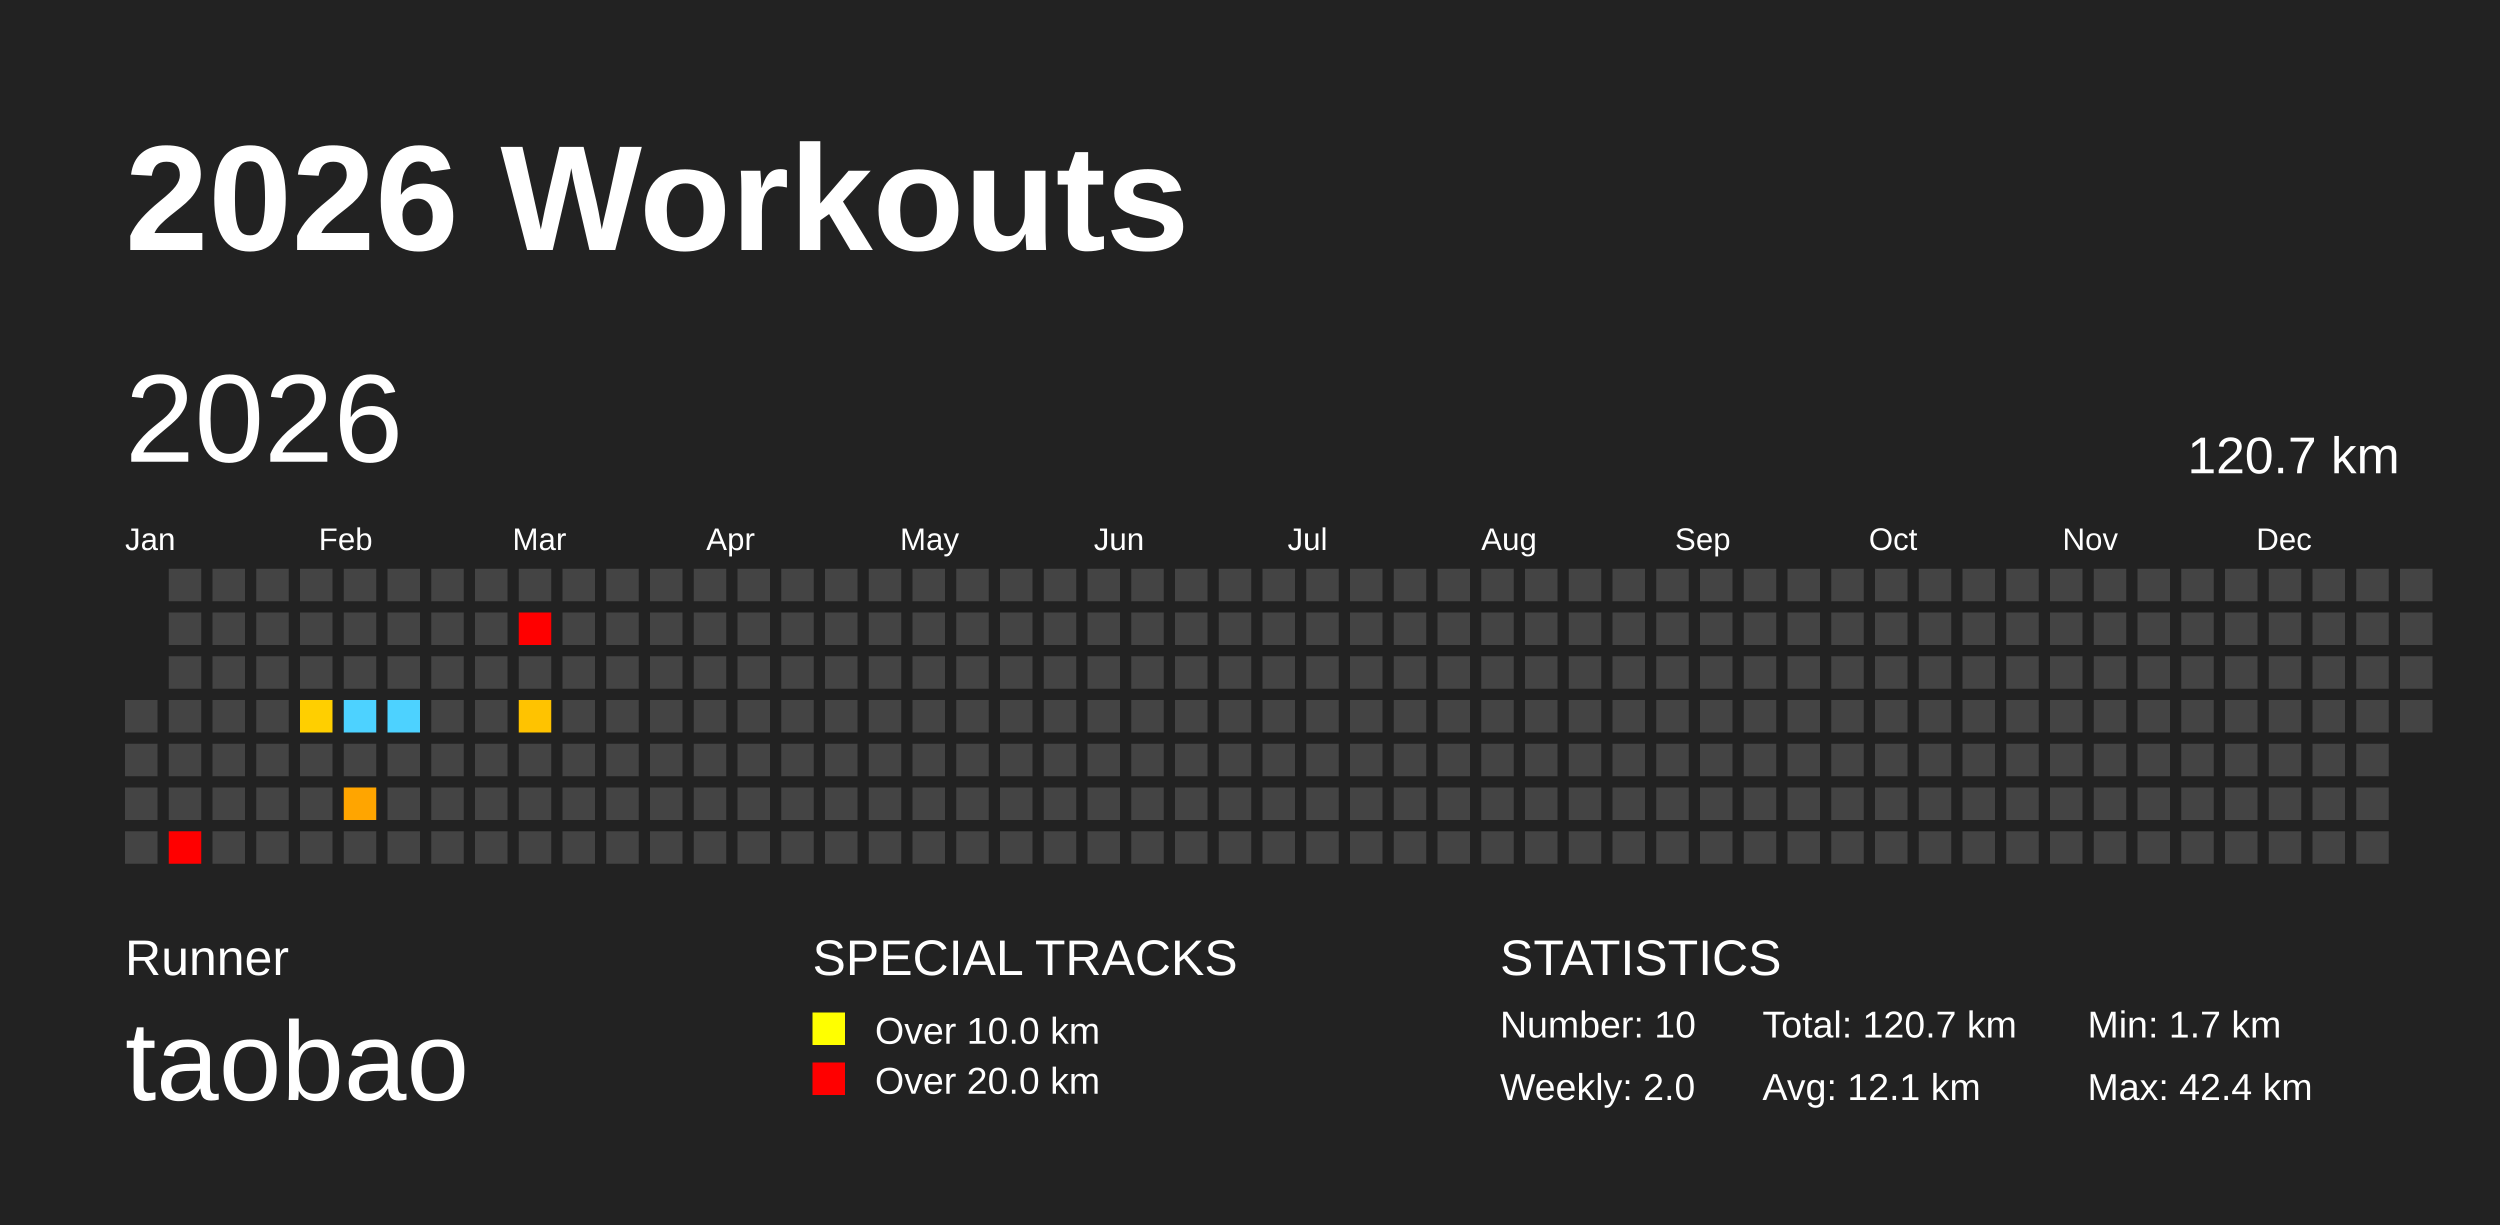
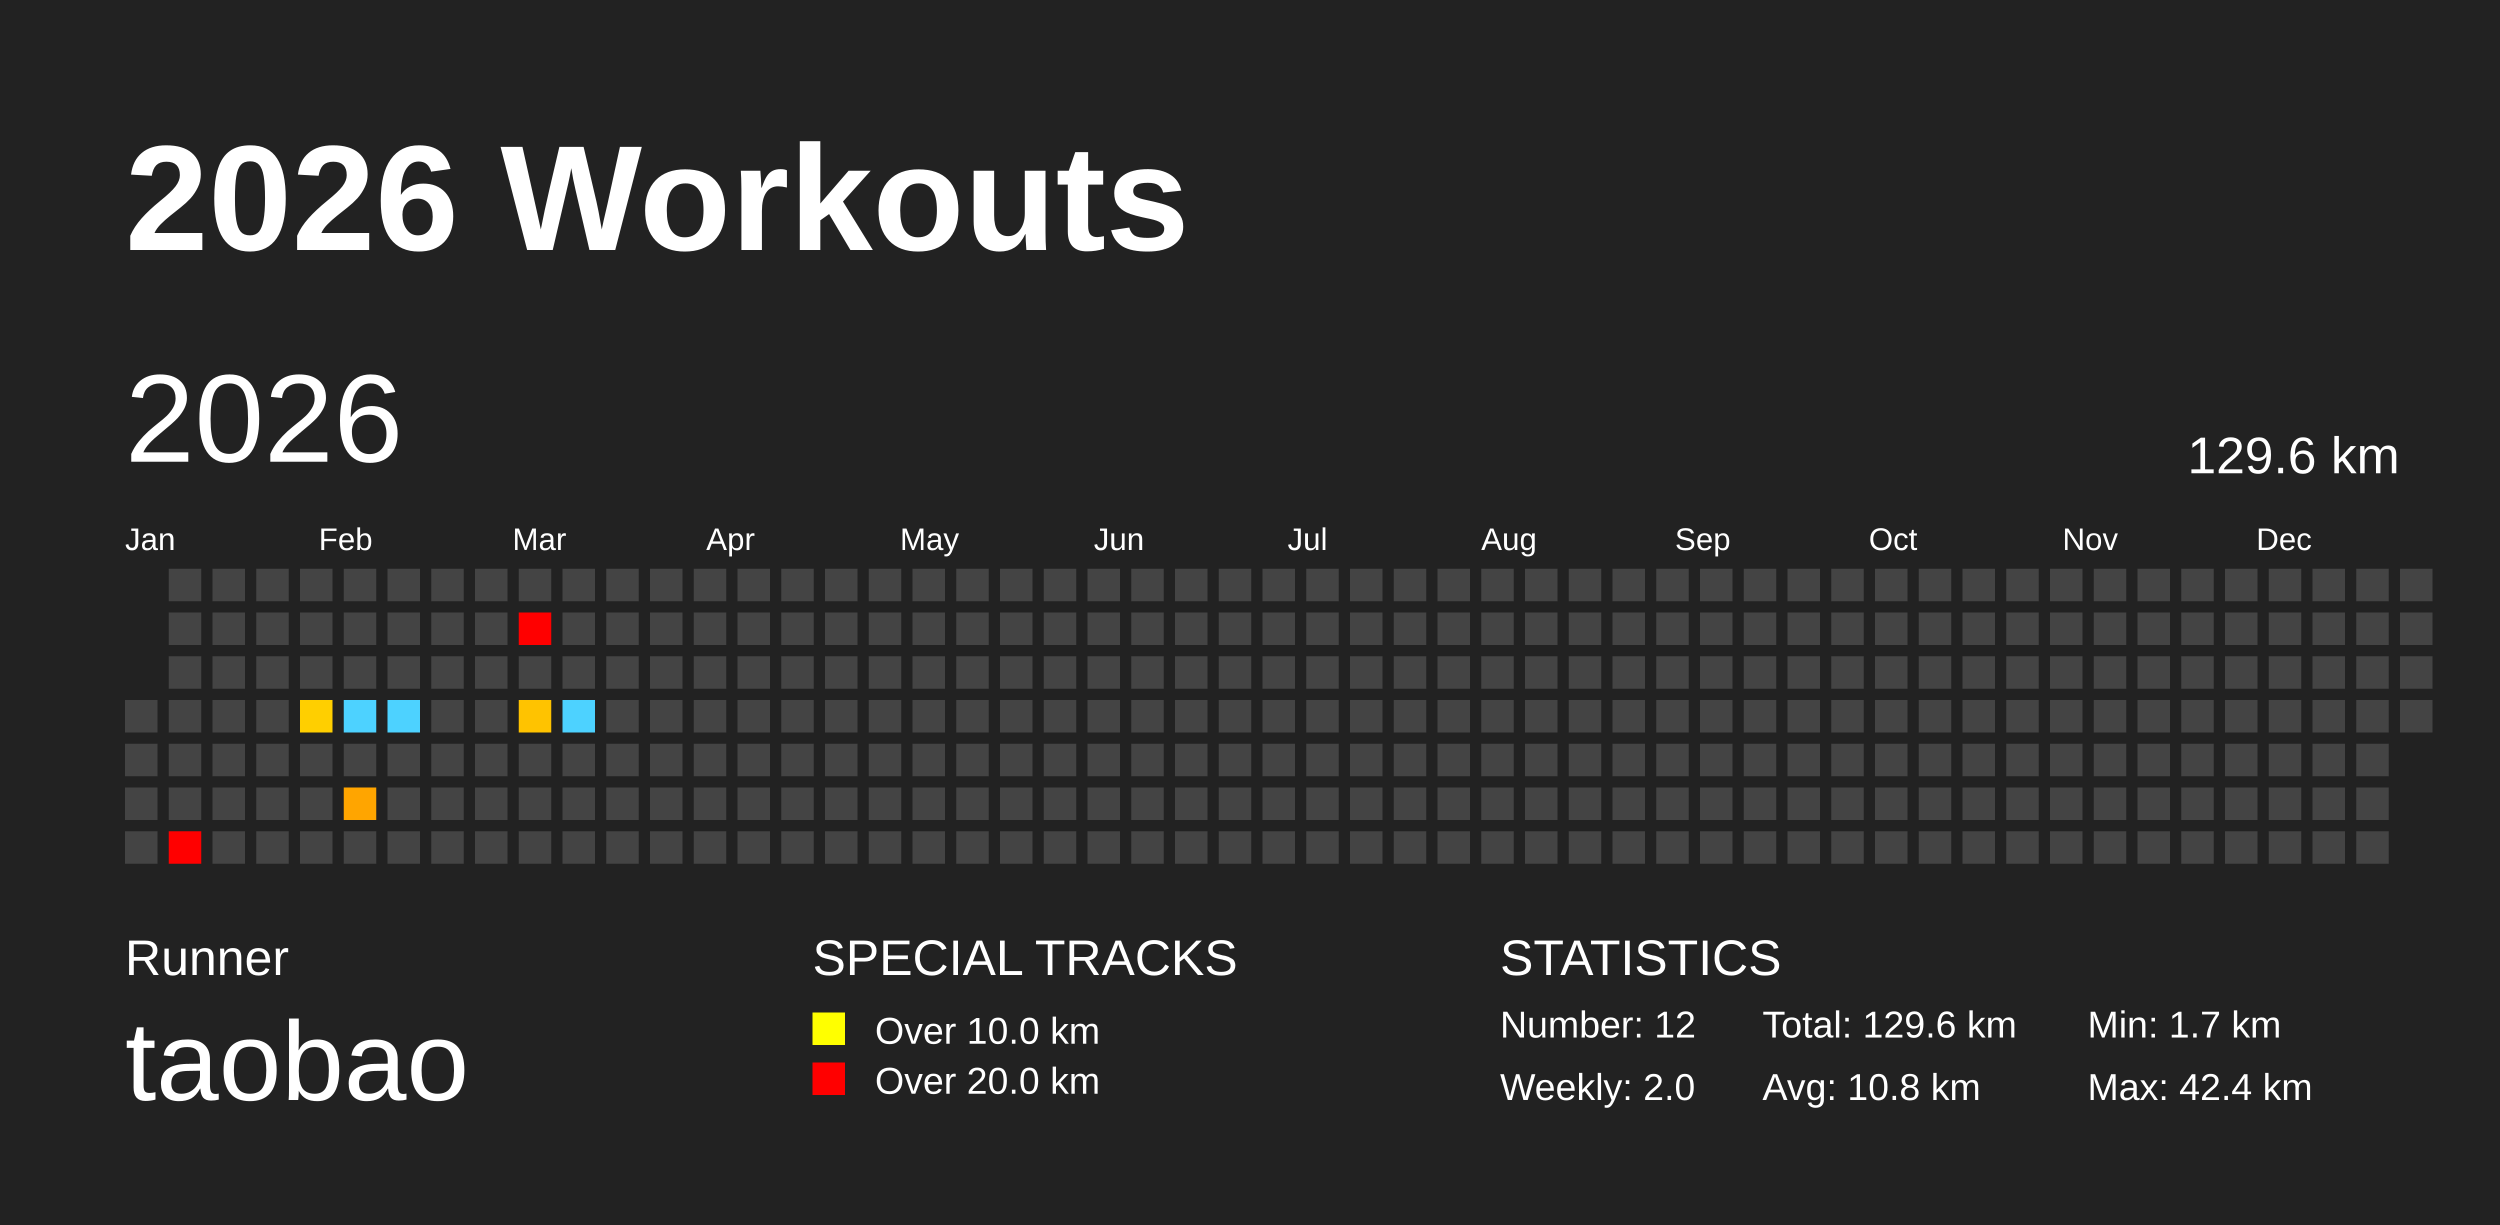
<svg xmlns="http://www.w3.org/2000/svg" baseProfile="full" height="98mm" version="1.1" viewBox="0,0,200,98" width="200mm">
  <defs />
  <rect fill="#222222" height="98" width="200" x="0" y="0" />
  <text fill="#FFFFFF" style="font-size:12px; font-family:Arial; font-weight:bold;" x="10" y="20">2026 Workouts</text>
  <text fill="#FFFFFF" style="font-size:4px; font-family:Arial" x="10" y="78">Runner</text>
  <text fill="#FFFFFF" style="font-size:9px; font-family:Arial" x="10" y="88">taobao</text>
  <text fill="#FFFFFF" style="font-size:4px; font-family:Arial" x="65" y="78">SPECIAL TRACKS</text>
  <rect fill="yellow" height="2.6" width="2.6" x="65" y="81" />
  <text fill="#FFFFFF" style="font-size:3px; font-family:Arial" x="70" y="83.5">Over 10.0 km</text>
  <rect fill="red" height="2.6" width="2.6" x="65" y="85" />
  <text fill="#FFFFFF" style="font-size:3px; font-family:Arial" x="70" y="87.5">Over 20.0 km</text>
  <text fill="#FFFFFF" style="font-size:4px; font-family:Arial" x="120" y="78">STATISTICS</text>
-   <text fill="#FFFFFF" style="font-size:3px; font-family:Arial" x="120" y="83">Number: 10</text>
+   <text fill="#FFFFFF" style="font-size:3px; font-family:Arial" x="120" y="83">Number: 12</text>
  <text fill="#FFFFFF" style="font-size:3px; font-family:Arial" x="120" y="88">Weekly: 2.0</text>
-   <text fill="#FFFFFF" style="font-size:3px; font-family:Arial" x="141" y="83">Total: 120.7 km</text>
-   <text fill="#FFFFFF" style="font-size:3px; font-family:Arial" x="141" y="88">Avg: 12.1 km</text>
+   <text fill="#FFFFFF" style="font-size:3px; font-family:Arial" x="141" y="83">Total: 129.6 km</text>
+   <text fill="#FFFFFF" style="font-size:3px; font-family:Arial" x="141" y="88">Avg: 10.8 km</text>
  <text fill="#FFFFFF" style="font-size:3px; font-family:Arial" x="167" y="83">Min: 1.7 km</text>
  <text fill="#FFFFFF" style="font-size:3px; font-family:Arial" x="167" y="88">Max: 42.4 km</text>
  <text dominant-baseline="hanging" fill="#FFFFFF" style="font-size:10.0px; font-family:Arial;" x="10" y="30">2026</text>
-   <text dominant-baseline="hanging" fill="#FFFFFF" style="font-size:4.125px; font-family:Arial;" x="175" y="35">120.7 km</text>
+   <text dominant-baseline="hanging" fill="#FFFFFF" style="font-size:4.125px; font-family:Arial;" x="175" y="35">129.6 km</text>
  <text fill="#FFFFFF" style="font-size:2.5px; font-family:Arial" x="10.0" y="44">Jan</text>
  <text fill="#FFFFFF" style="font-size:2.5px; font-family:Arial" x="25.5" y="44">Feb</text>
  <text fill="#FFFFFF" style="font-size:2.5px; font-family:Arial" x="41.0" y="44">Mar</text>
  <text fill="#FFFFFF" style="font-size:2.5px; font-family:Arial" x="56.5" y="44">Apr</text>
  <text fill="#FFFFFF" style="font-size:2.5px; font-family:Arial" x="72.0" y="44">May</text>
  <text fill="#FFFFFF" style="font-size:2.5px; font-family:Arial" x="87.5" y="44">Jun</text>
  <text fill="#FFFFFF" style="font-size:2.5px; font-family:Arial" x="103.0" y="44">Jul</text>
  <text fill="#FFFFFF" style="font-size:2.5px; font-family:Arial" x="118.5" y="44">Aug</text>
  <text fill="#FFFFFF" style="font-size:2.5px; font-family:Arial" x="134.0" y="44">Sep</text>
  <text fill="#FFFFFF" style="font-size:2.5px; font-family:Arial" x="149.5" y="44">Oct</text>
  <text fill="#FFFFFF" style="font-size:2.5px; font-family:Arial" x="165.0" y="44">Nov</text>
  <text fill="#FFFFFF" style="font-size:2.5px; font-family:Arial" x="180.5" y="44">Dec</text>
  <rect fill="#444444" height="2.6" width="2.6" x="10.0" y="56.0" />
  <rect fill="#444444" height="2.6" width="2.6" x="10.0" y="59.5" />
  <rect fill="#444444" height="2.6" width="2.6" x="10.0" y="63.0" />
  <rect fill="#444444" height="2.6" width="2.6" x="10.0" y="66.5" />
  <rect fill="#444444" height="2.6" width="2.6" x="13.5" y="45.5" />
  <rect fill="#444444" height="2.6" width="2.6" x="13.5" y="49.0" />
  <rect fill="#444444" height="2.6" width="2.6" x="13.5" y="52.5" />
  <rect fill="#444444" height="2.6" width="2.6" x="13.5" y="56.0" />
  <rect fill="#444444" height="2.6" width="2.6" x="13.5" y="59.5" />
  <rect fill="#444444" height="2.6" width="2.6" x="13.5" y="63.0" />
  <rect fill="red" height="2.6" width="2.6" x="13.5" y="66.5" />
  <rect fill="#444444" height="2.6" width="2.6" x="17.0" y="45.5" />
  <rect fill="#444444" height="2.6" width="2.6" x="17.0" y="49.0" />
  <rect fill="#444444" height="2.6" width="2.6" x="17.0" y="52.5" />
  <rect fill="#444444" height="2.6" width="2.6" x="17.0" y="56.0" />
  <rect fill="#444444" height="2.6" width="2.6" x="17.0" y="59.5" />
  <rect fill="#444444" height="2.6" width="2.6" x="17.0" y="63.0" />
  <rect fill="#444444" height="2.6" width="2.6" x="17.0" y="66.5" />
  <rect fill="#444444" height="2.6" width="2.6" x="20.5" y="45.5" />
  <rect fill="#444444" height="2.6" width="2.6" x="20.5" y="49.0" />
  <rect fill="#444444" height="2.6" width="2.6" x="20.5" y="52.5" />
  <rect fill="#444444" height="2.6" width="2.6" x="20.5" y="56.0" />
  <rect fill="#444444" height="2.6" width="2.6" x="20.5" y="59.5" />
  <rect fill="#444444" height="2.6" width="2.6" x="20.5" y="63.0" />
  <rect fill="#444444" height="2.6" width="2.6" x="20.5" y="66.5" />
  <rect fill="#444444" height="2.6" width="2.6" x="24.0" y="45.5" />
  <rect fill="#444444" height="2.6" width="2.6" x="24.0" y="49.0" />
  <rect fill="#444444" height="2.6" width="2.6" x="24.0" y="52.5" />
  <rect fill="#ffcf00" height="2.6" width="2.6" x="24.0" y="56.0" />
  <rect fill="#444444" height="2.6" width="2.6" x="24.0" y="59.5" />
  <rect fill="#444444" height="2.6" width="2.6" x="24.0" y="63.0" />
  <rect fill="#444444" height="2.6" width="2.6" x="24.0" y="66.5" />
  <rect fill="#444444" height="2.6" width="2.6" x="27.5" y="45.5" />
  <rect fill="#444444" height="2.6" width="2.6" x="27.5" y="49.0" />
  <rect fill="#444444" height="2.6" width="2.6" x="27.5" y="52.5" />
  <rect fill="#4dd2ff" height="2.6" width="2.6" x="27.5" y="56.0" />
  <rect fill="#444444" height="2.6" width="2.6" x="27.5" y="59.5" />
  <rect fill="#ffa500" height="2.6" width="2.6" x="27.5" y="63.0" />
  <rect fill="#444444" height="2.6" width="2.6" x="27.5" y="66.5" />
  <rect fill="#444444" height="2.6" width="2.6" x="31.0" y="45.5" />
  <rect fill="#444444" height="2.6" width="2.6" x="31.0" y="49.0" />
  <rect fill="#444444" height="2.6" width="2.6" x="31.0" y="52.5" />
  <rect fill="#4dd2ff" height="2.6" width="2.6" x="31.0" y="56.0" />
  <rect fill="#444444" height="2.6" width="2.6" x="31.0" y="59.5" />
  <rect fill="#444444" height="2.6" width="2.6" x="31.0" y="63.0" />
  <rect fill="#444444" height="2.6" width="2.6" x="31.0" y="66.5" />
  <rect fill="#444444" height="2.6" width="2.6" x="34.5" y="45.5" />
  <rect fill="#444444" height="2.6" width="2.6" x="34.5" y="49.0" />
  <rect fill="#444444" height="2.6" width="2.6" x="34.5" y="52.5" />
  <rect fill="#444444" height="2.6" width="2.6" x="34.5" y="56.0" />
  <rect fill="#444444" height="2.6" width="2.6" x="34.5" y="59.5" />
  <rect fill="#444444" height="2.6" width="2.6" x="34.5" y="63.0" />
  <rect fill="#444444" height="2.6" width="2.6" x="34.5" y="66.5" />
  <rect fill="#444444" height="2.6" width="2.6" x="38.0" y="45.5" />
  <rect fill="#444444" height="2.6" width="2.6" x="38.0" y="49.0" />
  <rect fill="#444444" height="2.6" width="2.6" x="38.0" y="52.5" />
  <rect fill="#444444" height="2.6" width="2.6" x="38.0" y="56.0" />
  <rect fill="#444444" height="2.6" width="2.6" x="38.0" y="59.5" />
  <rect fill="#444444" height="2.6" width="2.6" x="38.0" y="63.0" />
  <rect fill="#444444" height="2.6" width="2.6" x="38.0" y="66.5" />
  <rect fill="#444444" height="2.6" width="2.6" x="41.5" y="45.5" />
  <rect fill="red" height="2.6" width="2.6" x="41.5" y="49.0" />
  <rect fill="#444444" height="2.6" width="2.6" x="41.5" y="52.5" />
  <rect fill="#ffc300" height="2.6" width="2.6" x="41.5" y="56.0" />
  <rect fill="#444444" height="2.6" width="2.6" x="41.5" y="59.5" />
  <rect fill="#444444" height="2.6" width="2.6" x="41.5" y="63.0" />
  <rect fill="#444444" height="2.6" width="2.6" x="41.5" y="66.5" />
  <rect fill="#444444" height="2.6" width="2.6" x="45.0" y="45.5" />
  <rect fill="#444444" height="2.6" width="2.6" x="45.0" y="49.0" />
  <rect fill="#444444" height="2.6" width="2.6" x="45.0" y="52.5" />
-   <rect fill="#444444" height="2.6" width="2.6" x="45.0" y="56.0" />
+   <rect fill="#4dd2ff" height="2.6" width="2.6" x="45.0" y="56.0" />
  <rect fill="#444444" height="2.6" width="2.6" x="45.0" y="59.5" />
  <rect fill="#444444" height="2.6" width="2.6" x="45.0" y="63.0" />
  <rect fill="#444444" height="2.6" width="2.6" x="45.0" y="66.5" />
  <rect fill="#444444" height="2.6" width="2.6" x="48.5" y="45.5" />
  <rect fill="#444444" height="2.6" width="2.6" x="48.5" y="49.0" />
  <rect fill="#444444" height="2.6" width="2.6" x="48.5" y="52.5" />
  <rect fill="#444444" height="2.6" width="2.6" x="48.5" y="56.0" />
  <rect fill="#444444" height="2.6" width="2.6" x="48.5" y="59.5" />
  <rect fill="#444444" height="2.6" width="2.6" x="48.5" y="63.0" />
  <rect fill="#444444" height="2.6" width="2.6" x="48.5" y="66.5" />
  <rect fill="#444444" height="2.6" width="2.6" x="52.0" y="45.5" />
  <rect fill="#444444" height="2.6" width="2.6" x="52.0" y="49.0" />
  <rect fill="#444444" height="2.6" width="2.6" x="52.0" y="52.5" />
  <rect fill="#444444" height="2.6" width="2.6" x="52.0" y="56.0" />
  <rect fill="#444444" height="2.6" width="2.6" x="52.0" y="59.5" />
  <rect fill="#444444" height="2.6" width="2.6" x="52.0" y="63.0" />
  <rect fill="#444444" height="2.6" width="2.6" x="52.0" y="66.5" />
  <rect fill="#444444" height="2.6" width="2.6" x="55.5" y="45.5" />
  <rect fill="#444444" height="2.6" width="2.6" x="55.5" y="49.0" />
  <rect fill="#444444" height="2.6" width="2.6" x="55.5" y="52.5" />
  <rect fill="#444444" height="2.6" width="2.6" x="55.5" y="56.0" />
  <rect fill="#444444" height="2.6" width="2.6" x="55.5" y="59.5" />
  <rect fill="#444444" height="2.6" width="2.6" x="55.5" y="63.0" />
  <rect fill="#444444" height="2.6" width="2.6" x="55.5" y="66.5" />
  <rect fill="#444444" height="2.6" width="2.6" x="59.0" y="45.5" />
  <rect fill="#444444" height="2.6" width="2.6" x="59.0" y="49.0" />
  <rect fill="#444444" height="2.6" width="2.6" x="59.0" y="52.5" />
  <rect fill="#444444" height="2.6" width="2.6" x="59.0" y="56.0" />
  <rect fill="#444444" height="2.6" width="2.6" x="59.0" y="59.5" />
  <rect fill="#444444" height="2.6" width="2.6" x="59.0" y="63.0" />
  <rect fill="#444444" height="2.6" width="2.6" x="59.0" y="66.5" />
  <rect fill="#444444" height="2.6" width="2.6" x="62.5" y="45.5" />
  <rect fill="#444444" height="2.6" width="2.6" x="62.5" y="49.0" />
  <rect fill="#444444" height="2.6" width="2.6" x="62.5" y="52.5" />
  <rect fill="#444444" height="2.6" width="2.6" x="62.5" y="56.0" />
  <rect fill="#444444" height="2.6" width="2.6" x="62.5" y="59.5" />
  <rect fill="#444444" height="2.6" width="2.6" x="62.5" y="63.0" />
  <rect fill="#444444" height="2.6" width="2.6" x="62.5" y="66.5" />
  <rect fill="#444444" height="2.6" width="2.6" x="66.0" y="45.5" />
  <rect fill="#444444" height="2.6" width="2.6" x="66.0" y="49.0" />
  <rect fill="#444444" height="2.6" width="2.6" x="66.0" y="52.5" />
  <rect fill="#444444" height="2.6" width="2.6" x="66.0" y="56.0" />
  <rect fill="#444444" height="2.6" width="2.6" x="66.0" y="59.5" />
  <rect fill="#444444" height="2.6" width="2.6" x="66.0" y="63.0" />
  <rect fill="#444444" height="2.6" width="2.6" x="66.0" y="66.5" />
  <rect fill="#444444" height="2.6" width="2.6" x="69.5" y="45.5" />
  <rect fill="#444444" height="2.6" width="2.6" x="69.5" y="49.0" />
  <rect fill="#444444" height="2.6" width="2.6" x="69.5" y="52.5" />
  <rect fill="#444444" height="2.6" width="2.6" x="69.5" y="56.0" />
  <rect fill="#444444" height="2.6" width="2.6" x="69.5" y="59.5" />
  <rect fill="#444444" height="2.6" width="2.6" x="69.5" y="63.0" />
  <rect fill="#444444" height="2.6" width="2.6" x="69.5" y="66.5" />
  <rect fill="#444444" height="2.6" width="2.6" x="73.0" y="45.5" />
  <rect fill="#444444" height="2.6" width="2.6" x="73.0" y="49.0" />
  <rect fill="#444444" height="2.6" width="2.6" x="73.0" y="52.5" />
  <rect fill="#444444" height="2.6" width="2.6" x="73.0" y="56.0" />
  <rect fill="#444444" height="2.6" width="2.6" x="73.0" y="59.5" />
  <rect fill="#444444" height="2.6" width="2.6" x="73.0" y="63.0" />
  <rect fill="#444444" height="2.6" width="2.6" x="73.0" y="66.5" />
  <rect fill="#444444" height="2.6" width="2.6" x="76.5" y="45.5" />
  <rect fill="#444444" height="2.6" width="2.6" x="76.5" y="49.0" />
  <rect fill="#444444" height="2.6" width="2.6" x="76.5" y="52.5" />
  <rect fill="#444444" height="2.6" width="2.6" x="76.5" y="56.0" />
  <rect fill="#444444" height="2.6" width="2.6" x="76.5" y="59.5" />
  <rect fill="#444444" height="2.6" width="2.6" x="76.5" y="63.0" />
  <rect fill="#444444" height="2.6" width="2.6" x="76.5" y="66.5" />
  <rect fill="#444444" height="2.6" width="2.6" x="80.0" y="45.5" />
  <rect fill="#444444" height="2.6" width="2.6" x="80.0" y="49.0" />
  <rect fill="#444444" height="2.6" width="2.6" x="80.0" y="52.5" />
  <rect fill="#444444" height="2.6" width="2.6" x="80.0" y="56.0" />
  <rect fill="#444444" height="2.6" width="2.6" x="80.0" y="59.5" />
  <rect fill="#444444" height="2.6" width="2.6" x="80.0" y="63.0" />
  <rect fill="#444444" height="2.6" width="2.6" x="80.0" y="66.5" />
  <rect fill="#444444" height="2.6" width="2.6" x="83.5" y="45.5" />
  <rect fill="#444444" height="2.6" width="2.6" x="83.5" y="49.0" />
  <rect fill="#444444" height="2.6" width="2.6" x="83.5" y="52.5" />
  <rect fill="#444444" height="2.6" width="2.6" x="83.5" y="56.0" />
  <rect fill="#444444" height="2.6" width="2.6" x="83.5" y="59.5" />
  <rect fill="#444444" height="2.6" width="2.6" x="83.5" y="63.0" />
  <rect fill="#444444" height="2.6" width="2.6" x="83.5" y="66.5" />
  <rect fill="#444444" height="2.6" width="2.6" x="87.0" y="45.5" />
  <rect fill="#444444" height="2.6" width="2.6" x="87.0" y="49.0" />
  <rect fill="#444444" height="2.6" width="2.6" x="87.0" y="52.5" />
  <rect fill="#444444" height="2.6" width="2.6" x="87.0" y="56.0" />
  <rect fill="#444444" height="2.6" width="2.6" x="87.0" y="59.5" />
  <rect fill="#444444" height="2.6" width="2.6" x="87.0" y="63.0" />
  <rect fill="#444444" height="2.6" width="2.6" x="87.0" y="66.5" />
  <rect fill="#444444" height="2.6" width="2.6" x="90.5" y="45.5" />
  <rect fill="#444444" height="2.6" width="2.6" x="90.5" y="49.0" />
  <rect fill="#444444" height="2.6" width="2.6" x="90.5" y="52.5" />
  <rect fill="#444444" height="2.6" width="2.6" x="90.5" y="56.0" />
  <rect fill="#444444" height="2.6" width="2.6" x="90.5" y="59.5" />
  <rect fill="#444444" height="2.6" width="2.6" x="90.5" y="63.0" />
  <rect fill="#444444" height="2.6" width="2.6" x="90.5" y="66.5" />
  <rect fill="#444444" height="2.6" width="2.6" x="94.0" y="45.5" />
  <rect fill="#444444" height="2.6" width="2.6" x="94.0" y="49.0" />
  <rect fill="#444444" height="2.6" width="2.6" x="94.0" y="52.5" />
  <rect fill="#444444" height="2.6" width="2.6" x="94.0" y="56.0" />
  <rect fill="#444444" height="2.6" width="2.6" x="94.0" y="59.5" />
  <rect fill="#444444" height="2.6" width="2.6" x="94.0" y="63.0" />
  <rect fill="#444444" height="2.6" width="2.6" x="94.0" y="66.5" />
  <rect fill="#444444" height="2.6" width="2.6" x="97.5" y="45.5" />
  <rect fill="#444444" height="2.6" width="2.6" x="97.5" y="49.0" />
  <rect fill="#444444" height="2.6" width="2.6" x="97.5" y="52.5" />
  <rect fill="#444444" height="2.6" width="2.6" x="97.5" y="56.0" />
  <rect fill="#444444" height="2.6" width="2.6" x="97.5" y="59.5" />
  <rect fill="#444444" height="2.6" width="2.6" x="97.5" y="63.0" />
  <rect fill="#444444" height="2.6" width="2.6" x="97.5" y="66.5" />
  <rect fill="#444444" height="2.6" width="2.6" x="101.0" y="45.5" />
  <rect fill="#444444" height="2.6" width="2.6" x="101.0" y="49.0" />
  <rect fill="#444444" height="2.6" width="2.6" x="101.0" y="52.5" />
  <rect fill="#444444" height="2.6" width="2.6" x="101.0" y="56.0" />
  <rect fill="#444444" height="2.6" width="2.6" x="101.0" y="59.5" />
  <rect fill="#444444" height="2.6" width="2.6" x="101.0" y="63.0" />
  <rect fill="#444444" height="2.6" width="2.6" x="101.0" y="66.5" />
  <rect fill="#444444" height="2.6" width="2.6" x="104.5" y="45.5" />
  <rect fill="#444444" height="2.6" width="2.6" x="104.5" y="49.0" />
  <rect fill="#444444" height="2.6" width="2.6" x="104.5" y="52.5" />
  <rect fill="#444444" height="2.6" width="2.6" x="104.5" y="56.0" />
  <rect fill="#444444" height="2.6" width="2.6" x="104.5" y="59.5" />
  <rect fill="#444444" height="2.6" width="2.6" x="104.5" y="63.0" />
  <rect fill="#444444" height="2.6" width="2.6" x="104.5" y="66.5" />
  <rect fill="#444444" height="2.6" width="2.6" x="108.0" y="45.5" />
  <rect fill="#444444" height="2.6" width="2.6" x="108.0" y="49.0" />
  <rect fill="#444444" height="2.6" width="2.6" x="108.0" y="52.5" />
  <rect fill="#444444" height="2.6" width="2.6" x="108.0" y="56.0" />
  <rect fill="#444444" height="2.6" width="2.6" x="108.0" y="59.5" />
  <rect fill="#444444" height="2.6" width="2.6" x="108.0" y="63.0" />
  <rect fill="#444444" height="2.6" width="2.6" x="108.0" y="66.5" />
  <rect fill="#444444" height="2.6" width="2.6" x="111.5" y="45.5" />
  <rect fill="#444444" height="2.6" width="2.6" x="111.5" y="49.0" />
  <rect fill="#444444" height="2.6" width="2.6" x="111.5" y="52.5" />
  <rect fill="#444444" height="2.6" width="2.6" x="111.5" y="56.0" />
  <rect fill="#444444" height="2.6" width="2.6" x="111.5" y="59.5" />
  <rect fill="#444444" height="2.6" width="2.6" x="111.5" y="63.0" />
  <rect fill="#444444" height="2.6" width="2.6" x="111.5" y="66.5" />
  <rect fill="#444444" height="2.6" width="2.6" x="115.0" y="45.5" />
  <rect fill="#444444" height="2.6" width="2.6" x="115.0" y="49.0" />
  <rect fill="#444444" height="2.6" width="2.6" x="115.0" y="52.5" />
  <rect fill="#444444" height="2.6" width="2.6" x="115.0" y="56.0" />
  <rect fill="#444444" height="2.6" width="2.6" x="115.0" y="59.5" />
  <rect fill="#444444" height="2.6" width="2.6" x="115.0" y="63.0" />
  <rect fill="#444444" height="2.6" width="2.6" x="115.0" y="66.5" />
  <rect fill="#444444" height="2.6" width="2.6" x="118.5" y="45.5" />
  <rect fill="#444444" height="2.6" width="2.6" x="118.5" y="49.0" />
  <rect fill="#444444" height="2.6" width="2.6" x="118.5" y="52.5" />
  <rect fill="#444444" height="2.6" width="2.6" x="118.5" y="56.0" />
  <rect fill="#444444" height="2.6" width="2.6" x="118.5" y="59.5" />
  <rect fill="#444444" height="2.6" width="2.6" x="118.5" y="63.0" />
  <rect fill="#444444" height="2.6" width="2.6" x="118.5" y="66.5" />
  <rect fill="#444444" height="2.6" width="2.6" x="122.0" y="45.5" />
  <rect fill="#444444" height="2.6" width="2.6" x="122.0" y="49.0" />
  <rect fill="#444444" height="2.6" width="2.6" x="122.0" y="52.5" />
  <rect fill="#444444" height="2.6" width="2.6" x="122.0" y="56.0" />
  <rect fill="#444444" height="2.6" width="2.6" x="122.0" y="59.5" />
  <rect fill="#444444" height="2.6" width="2.6" x="122.0" y="63.0" />
  <rect fill="#444444" height="2.6" width="2.6" x="122.0" y="66.5" />
  <rect fill="#444444" height="2.6" width="2.6" x="125.5" y="45.5" />
  <rect fill="#444444" height="2.6" width="2.6" x="125.5" y="49.0" />
  <rect fill="#444444" height="2.6" width="2.6" x="125.5" y="52.5" />
  <rect fill="#444444" height="2.6" width="2.6" x="125.5" y="56.0" />
  <rect fill="#444444" height="2.6" width="2.6" x="125.5" y="59.5" />
  <rect fill="#444444" height="2.6" width="2.6" x="125.5" y="63.0" />
  <rect fill="#444444" height="2.6" width="2.6" x="125.5" y="66.5" />
  <rect fill="#444444" height="2.6" width="2.6" x="129.0" y="45.5" />
  <rect fill="#444444" height="2.6" width="2.6" x="129.0" y="49.0" />
  <rect fill="#444444" height="2.6" width="2.6" x="129.0" y="52.5" />
  <rect fill="#444444" height="2.6" width="2.6" x="129.0" y="56.0" />
  <rect fill="#444444" height="2.6" width="2.6" x="129.0" y="59.5" />
  <rect fill="#444444" height="2.6" width="2.6" x="129.0" y="63.0" />
  <rect fill="#444444" height="2.6" width="2.6" x="129.0" y="66.5" />
  <rect fill="#444444" height="2.6" width="2.6" x="132.5" y="45.5" />
  <rect fill="#444444" height="2.6" width="2.6" x="132.5" y="49.0" />
  <rect fill="#444444" height="2.6" width="2.6" x="132.5" y="52.5" />
  <rect fill="#444444" height="2.6" width="2.6" x="132.5" y="56.0" />
  <rect fill="#444444" height="2.6" width="2.6" x="132.5" y="59.5" />
  <rect fill="#444444" height="2.6" width="2.6" x="132.5" y="63.0" />
  <rect fill="#444444" height="2.6" width="2.6" x="132.5" y="66.5" />
  <rect fill="#444444" height="2.6" width="2.6" x="136.0" y="45.5" />
  <rect fill="#444444" height="2.6" width="2.6" x="136.0" y="49.0" />
  <rect fill="#444444" height="2.6" width="2.6" x="136.0" y="52.5" />
  <rect fill="#444444" height="2.6" width="2.6" x="136.0" y="56.0" />
  <rect fill="#444444" height="2.6" width="2.6" x="136.0" y="59.5" />
  <rect fill="#444444" height="2.6" width="2.6" x="136.0" y="63.0" />
  <rect fill="#444444" height="2.6" width="2.6" x="136.0" y="66.5" />
  <rect fill="#444444" height="2.6" width="2.6" x="139.5" y="45.5" />
  <rect fill="#444444" height="2.6" width="2.6" x="139.5" y="49.0" />
  <rect fill="#444444" height="2.6" width="2.6" x="139.5" y="52.5" />
  <rect fill="#444444" height="2.6" width="2.6" x="139.5" y="56.0" />
  <rect fill="#444444" height="2.6" width="2.6" x="139.5" y="59.5" />
  <rect fill="#444444" height="2.6" width="2.6" x="139.5" y="63.0" />
  <rect fill="#444444" height="2.6" width="2.6" x="139.5" y="66.5" />
  <rect fill="#444444" height="2.6" width="2.6" x="143.0" y="45.5" />
  <rect fill="#444444" height="2.6" width="2.6" x="143.0" y="49.0" />
  <rect fill="#444444" height="2.6" width="2.6" x="143.0" y="52.5" />
  <rect fill="#444444" height="2.6" width="2.6" x="143.0" y="56.0" />
  <rect fill="#444444" height="2.6" width="2.6" x="143.0" y="59.5" />
  <rect fill="#444444" height="2.6" width="2.6" x="143.0" y="63.0" />
  <rect fill="#444444" height="2.6" width="2.6" x="143.0" y="66.5" />
  <rect fill="#444444" height="2.6" width="2.6" x="146.5" y="45.5" />
  <rect fill="#444444" height="2.6" width="2.6" x="146.5" y="49.0" />
  <rect fill="#444444" height="2.6" width="2.6" x="146.5" y="52.5" />
  <rect fill="#444444" height="2.6" width="2.6" x="146.5" y="56.0" />
  <rect fill="#444444" height="2.6" width="2.6" x="146.5" y="59.5" />
  <rect fill="#444444" height="2.6" width="2.6" x="146.5" y="63.0" />
  <rect fill="#444444" height="2.6" width="2.6" x="146.5" y="66.5" />
  <rect fill="#444444" height="2.6" width="2.6" x="150.0" y="45.5" />
  <rect fill="#444444" height="2.6" width="2.6" x="150.0" y="49.0" />
  <rect fill="#444444" height="2.6" width="2.6" x="150.0" y="52.5" />
  <rect fill="#444444" height="2.6" width="2.6" x="150.0" y="56.0" />
  <rect fill="#444444" height="2.6" width="2.6" x="150.0" y="59.5" />
  <rect fill="#444444" height="2.6" width="2.6" x="150.0" y="63.0" />
  <rect fill="#444444" height="2.6" width="2.6" x="150.0" y="66.5" />
  <rect fill="#444444" height="2.6" width="2.6" x="153.5" y="45.5" />
  <rect fill="#444444" height="2.6" width="2.6" x="153.5" y="49.0" />
  <rect fill="#444444" height="2.6" width="2.6" x="153.5" y="52.5" />
  <rect fill="#444444" height="2.6" width="2.6" x="153.5" y="56.0" />
  <rect fill="#444444" height="2.6" width="2.6" x="153.5" y="59.5" />
  <rect fill="#444444" height="2.6" width="2.6" x="153.5" y="63.0" />
  <rect fill="#444444" height="2.6" width="2.6" x="153.5" y="66.5" />
  <rect fill="#444444" height="2.6" width="2.6" x="157.0" y="45.5" />
  <rect fill="#444444" height="2.6" width="2.6" x="157.0" y="49.0" />
  <rect fill="#444444" height="2.6" width="2.6" x="157.0" y="52.5" />
  <rect fill="#444444" height="2.6" width="2.6" x="157.0" y="56.0" />
  <rect fill="#444444" height="2.6" width="2.6" x="157.0" y="59.5" />
  <rect fill="#444444" height="2.6" width="2.6" x="157.0" y="63.0" />
  <rect fill="#444444" height="2.6" width="2.6" x="157.0" y="66.5" />
  <rect fill="#444444" height="2.6" width="2.6" x="160.5" y="45.5" />
  <rect fill="#444444" height="2.6" width="2.6" x="160.5" y="49.0" />
  <rect fill="#444444" height="2.6" width="2.6" x="160.5" y="52.5" />
  <rect fill="#444444" height="2.6" width="2.6" x="160.5" y="56.0" />
  <rect fill="#444444" height="2.6" width="2.6" x="160.5" y="59.5" />
  <rect fill="#444444" height="2.6" width="2.6" x="160.5" y="63.0" />
  <rect fill="#444444" height="2.6" width="2.6" x="160.5" y="66.5" />
  <rect fill="#444444" height="2.6" width="2.6" x="164.0" y="45.5" />
  <rect fill="#444444" height="2.6" width="2.6" x="164.0" y="49.0" />
  <rect fill="#444444" height="2.6" width="2.6" x="164.0" y="52.5" />
  <rect fill="#444444" height="2.6" width="2.6" x="164.0" y="56.0" />
  <rect fill="#444444" height="2.6" width="2.6" x="164.0" y="59.5" />
  <rect fill="#444444" height="2.6" width="2.6" x="164.0" y="63.0" />
  <rect fill="#444444" height="2.6" width="2.6" x="164.0" y="66.5" />
  <rect fill="#444444" height="2.6" width="2.6" x="167.5" y="45.5" />
  <rect fill="#444444" height="2.6" width="2.6" x="167.5" y="49.0" />
  <rect fill="#444444" height="2.6" width="2.6" x="167.5" y="52.5" />
  <rect fill="#444444" height="2.6" width="2.6" x="167.5" y="56.0" />
  <rect fill="#444444" height="2.6" width="2.6" x="167.5" y="59.5" />
  <rect fill="#444444" height="2.6" width="2.6" x="167.5" y="63.0" />
  <rect fill="#444444" height="2.6" width="2.6" x="167.5" y="66.5" />
  <rect fill="#444444" height="2.6" width="2.6" x="171.0" y="45.5" />
  <rect fill="#444444" height="2.6" width="2.6" x="171.0" y="49.0" />
  <rect fill="#444444" height="2.6" width="2.6" x="171.0" y="52.5" />
  <rect fill="#444444" height="2.6" width="2.6" x="171.0" y="56.0" />
  <rect fill="#444444" height="2.6" width="2.6" x="171.0" y="59.5" />
  <rect fill="#444444" height="2.6" width="2.6" x="171.0" y="63.0" />
  <rect fill="#444444" height="2.6" width="2.6" x="171.0" y="66.5" />
  <rect fill="#444444" height="2.6" width="2.6" x="174.5" y="45.5" />
  <rect fill="#444444" height="2.6" width="2.6" x="174.5" y="49.0" />
  <rect fill="#444444" height="2.6" width="2.6" x="174.5" y="52.5" />
  <rect fill="#444444" height="2.6" width="2.6" x="174.5" y="56.0" />
  <rect fill="#444444" height="2.6" width="2.6" x="174.5" y="59.5" />
  <rect fill="#444444" height="2.6" width="2.6" x="174.5" y="63.0" />
  <rect fill="#444444" height="2.6" width="2.6" x="174.5" y="66.5" />
  <rect fill="#444444" height="2.6" width="2.6" x="178.0" y="45.5" />
  <rect fill="#444444" height="2.6" width="2.6" x="178.0" y="49.0" />
  <rect fill="#444444" height="2.6" width="2.6" x="178.0" y="52.5" />
  <rect fill="#444444" height="2.6" width="2.6" x="178.0" y="56.0" />
  <rect fill="#444444" height="2.6" width="2.6" x="178.0" y="59.5" />
  <rect fill="#444444" height="2.6" width="2.6" x="178.0" y="63.0" />
  <rect fill="#444444" height="2.6" width="2.6" x="178.0" y="66.5" />
  <rect fill="#444444" height="2.6" width="2.6" x="181.5" y="45.5" />
  <rect fill="#444444" height="2.6" width="2.6" x="181.5" y="49.0" />
  <rect fill="#444444" height="2.6" width="2.6" x="181.5" y="52.5" />
  <rect fill="#444444" height="2.6" width="2.6" x="181.5" y="56.0" />
  <rect fill="#444444" height="2.6" width="2.6" x="181.5" y="59.5" />
  <rect fill="#444444" height="2.6" width="2.6" x="181.5" y="63.0" />
  <rect fill="#444444" height="2.6" width="2.6" x="181.5" y="66.5" />
  <rect fill="#444444" height="2.6" width="2.6" x="185.0" y="45.5" />
  <rect fill="#444444" height="2.6" width="2.6" x="185.0" y="49.0" />
  <rect fill="#444444" height="2.6" width="2.6" x="185.0" y="52.5" />
  <rect fill="#444444" height="2.6" width="2.6" x="185.0" y="56.0" />
  <rect fill="#444444" height="2.6" width="2.6" x="185.0" y="59.5" />
  <rect fill="#444444" height="2.6" width="2.6" x="185.0" y="63.0" />
  <rect fill="#444444" height="2.6" width="2.6" x="185.0" y="66.5" />
  <rect fill="#444444" height="2.6" width="2.6" x="188.5" y="45.5" />
  <rect fill="#444444" height="2.6" width="2.6" x="188.5" y="49.0" />
  <rect fill="#444444" height="2.6" width="2.6" x="188.5" y="52.5" />
  <rect fill="#444444" height="2.6" width="2.6" x="188.5" y="56.0" />
  <rect fill="#444444" height="2.6" width="2.6" x="188.5" y="59.5" />
  <rect fill="#444444" height="2.6" width="2.6" x="188.5" y="63.0" />
  <rect fill="#444444" height="2.6" width="2.6" x="188.5" y="66.5" />
  <rect fill="#444444" height="2.6" width="2.6" x="192.0" y="45.5" />
  <rect fill="#444444" height="2.6" width="2.6" x="192.0" y="49.0" />
  <rect fill="#444444" height="2.6" width="2.6" x="192.0" y="52.5" />
  <rect fill="#444444" height="2.6" width="2.6" x="192.0" y="56.0" />
</svg>
